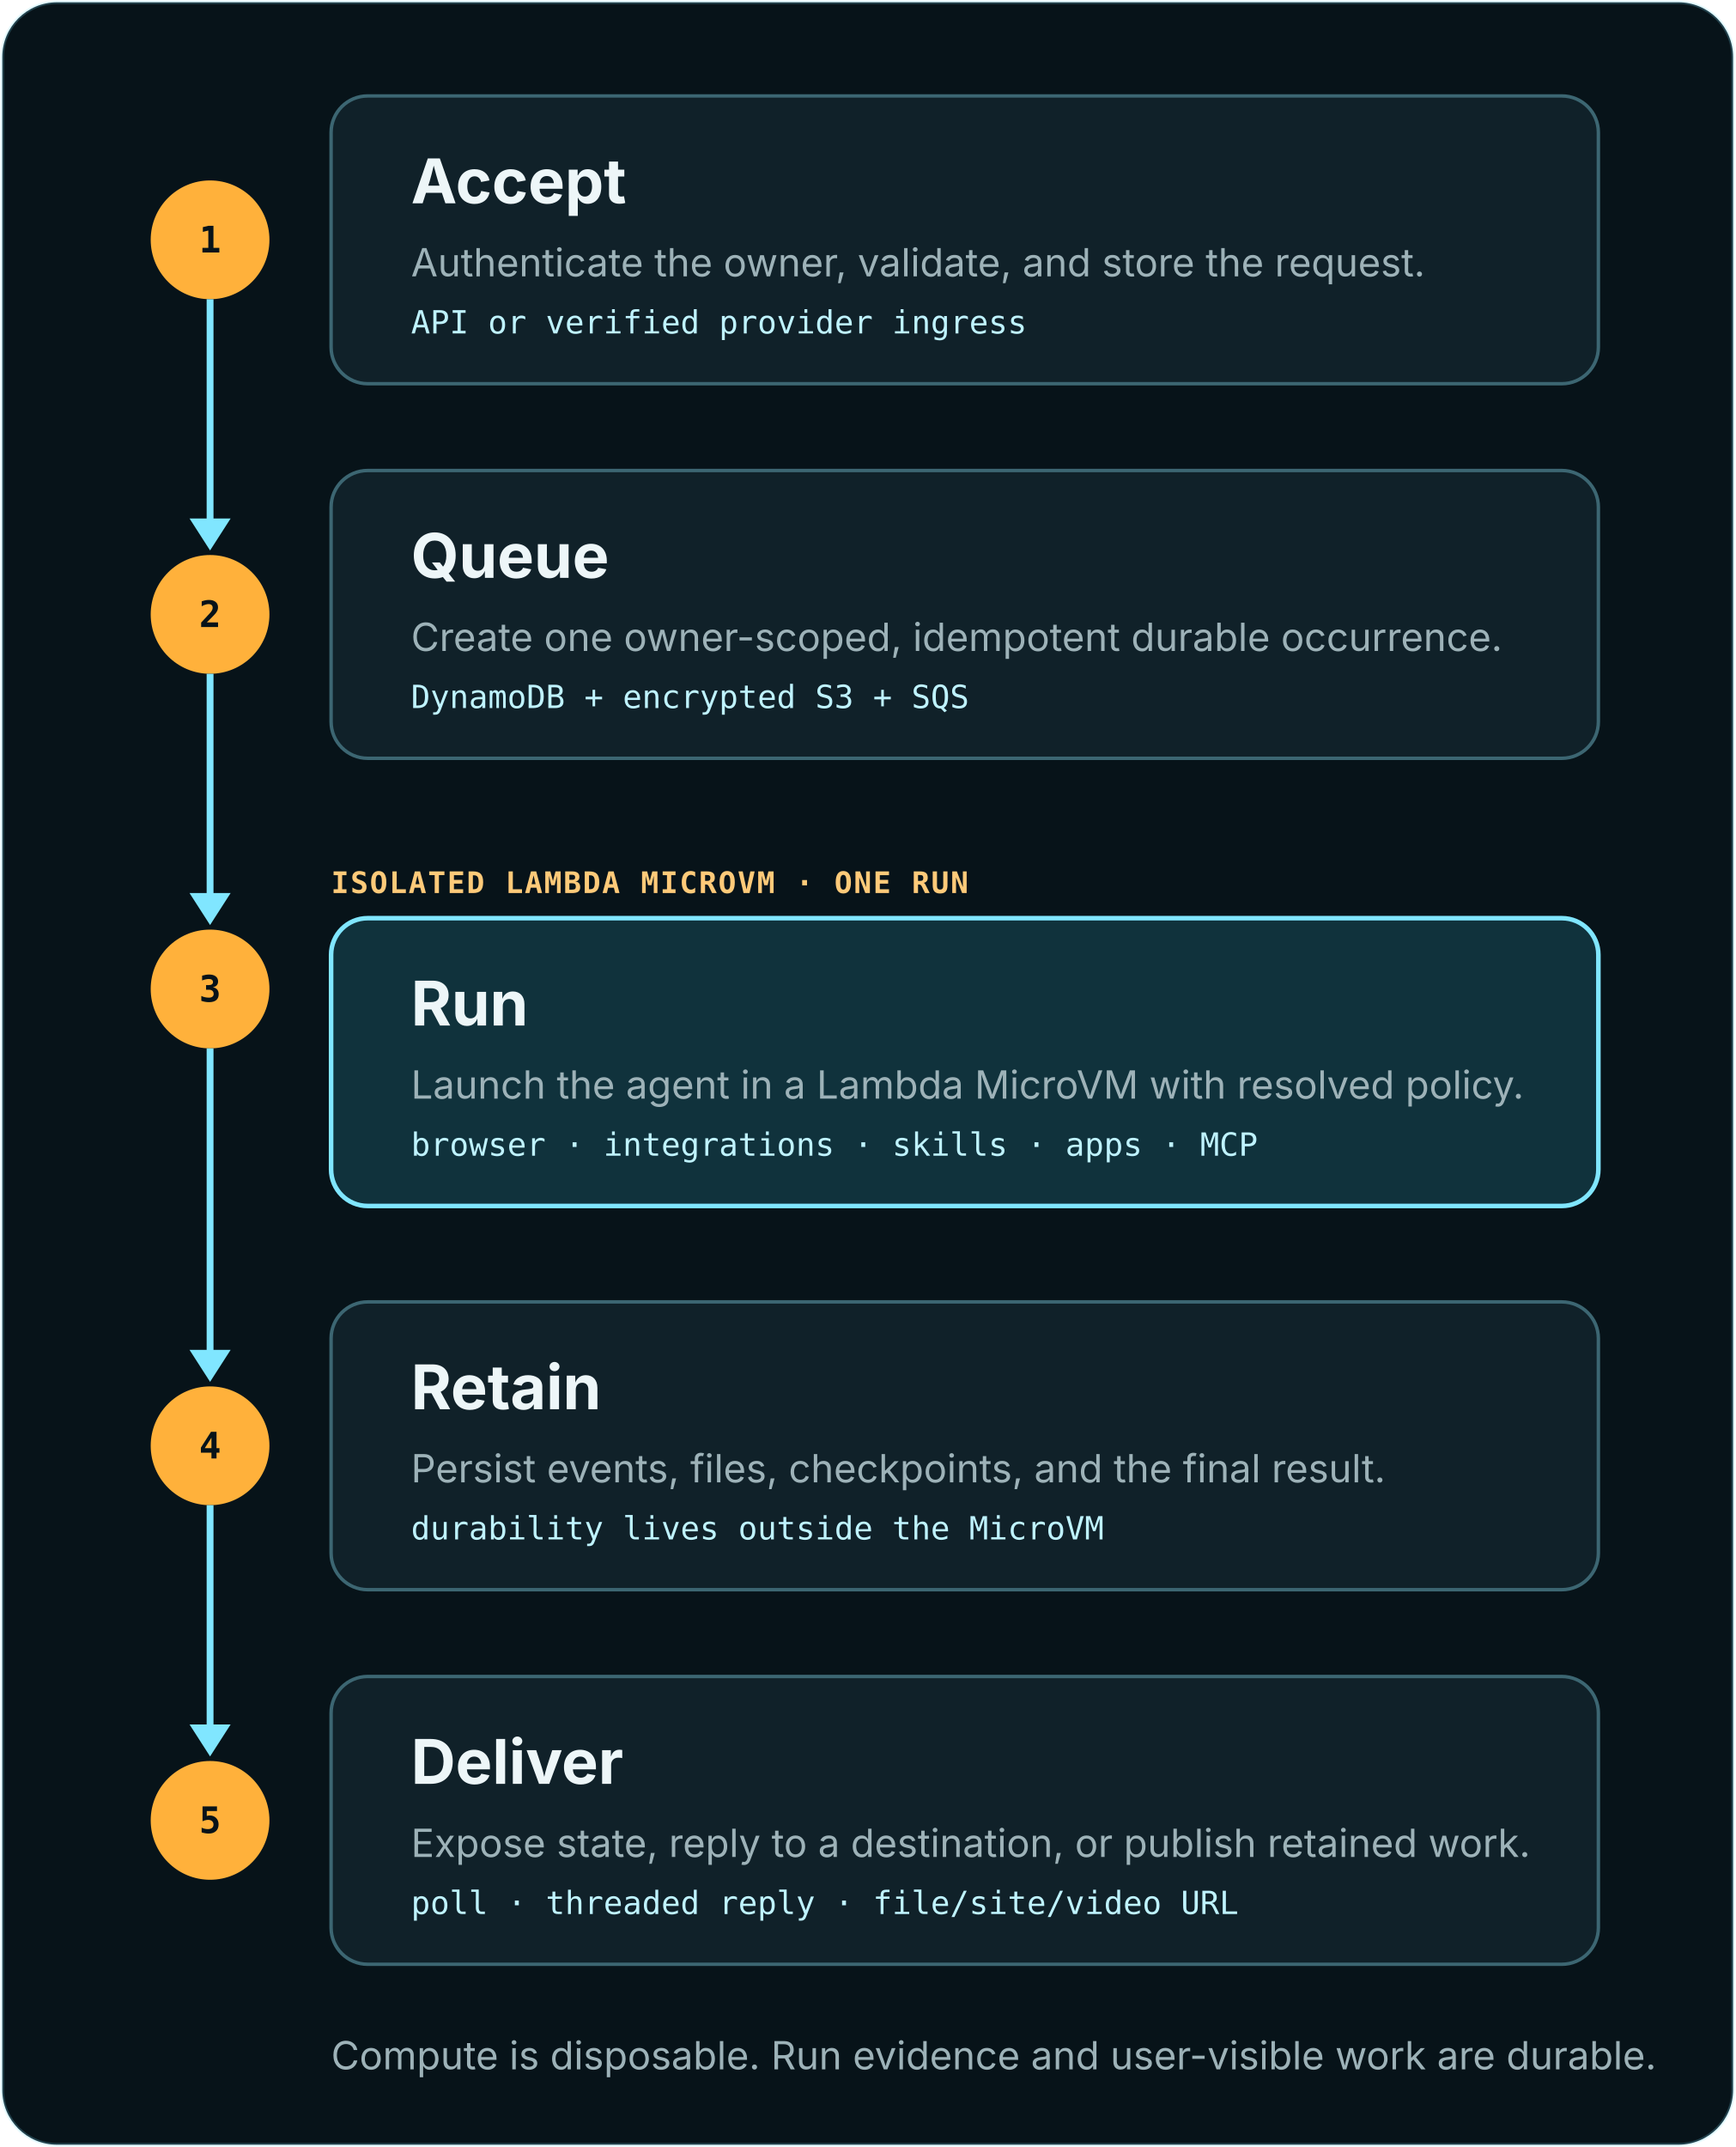
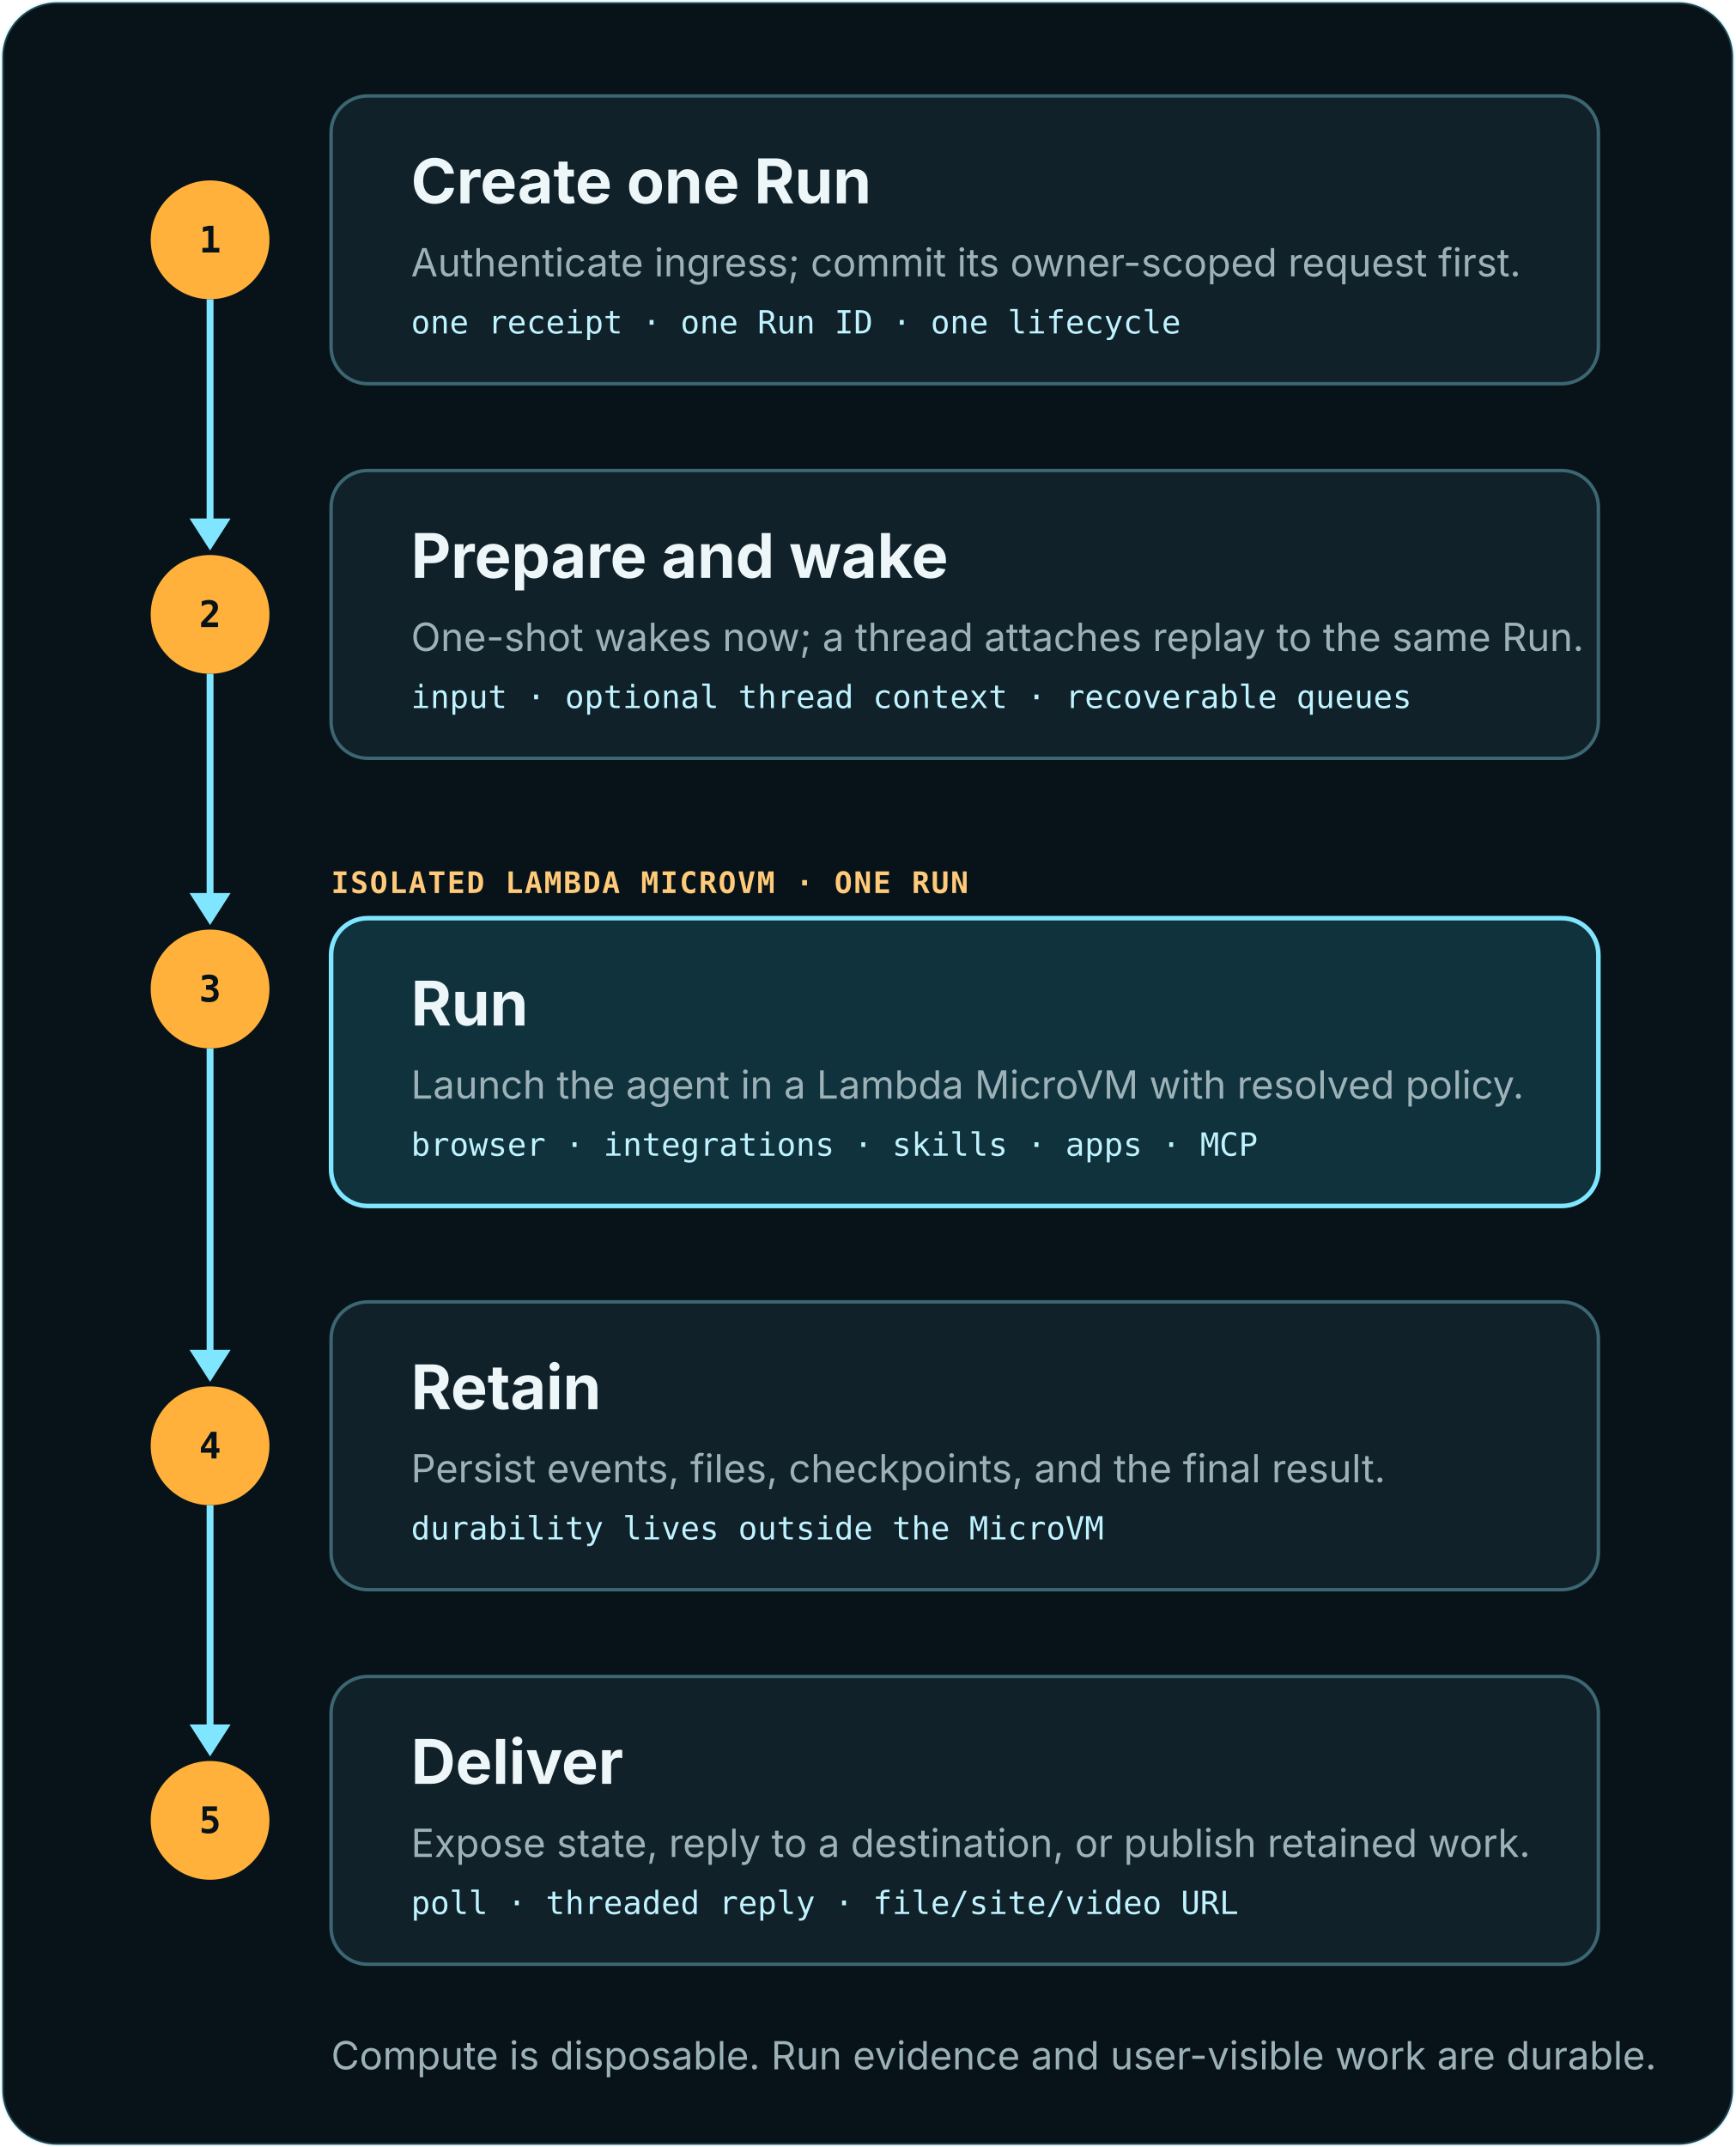
<svg xmlns="http://www.w3.org/2000/svg" viewBox="0 0 760 940" role="img" aria-labelledby="durable-execution-title durable-execution-desc" data-visual-question="What happens during one durable Rat Things run?">
  <defs>
    <style>
      .frame { fill: #071319; stroke: rgba(128, 230, 255, 0.22); stroke-width: 1.5; }
      .node { fill: #102129; stroke: #3c6672; stroke-width: 1.5; }
      .node--run { fill: #10323c; stroke: #80e6ff; stroke-width: 2; }
      .number { fill: #071319; font-family: ui-monospace, SFMono-Regular, Menlo, monospace; font-size: 16px; font-weight: 800; text-anchor: middle; dominant-baseline: middle; }
      .number-ring { fill: #ffb13b; stroke: #ffb13b; stroke-width: 2; }
      .label { fill: #edf6f8; font-family: Inter, ui-sans-serif, system-ui, sans-serif; font-size: 27px; font-weight: 700; }
      .detail { fill: #9db2b8; font-family: Inter, ui-sans-serif, system-ui, sans-serif; font-size: 17px; }
      .evidence { fill: #bff3ff; font-family: ui-monospace, SFMono-Regular, Menlo, monospace; font-size: 14px; }
      .flow { fill: none; stroke: #80e6ff; stroke-width: 3; }
      .arrow { fill: #80e6ff; }
      .boundary-label { fill: #ffca79; font-family: ui-monospace, SFMono-Regular, Menlo, monospace; font-size: 13px; font-weight: 700; letter-spacing: 0.05em; }
    </style>
  </defs>
  <rect class="frame" x="1" y="1" width="758" height="938" rx="24" />
  <g data-node="primary">
    <circle class="number-ring" cx="92" cy="105" r="25" />
    <text class="number" x="92" y="106">1</text>
    <rect class="node" x="145" y="42" width="555" height="126" rx="16" />
-     <text class="label" x="180" y="89">Accept</text>
-     <text class="detail" x="180" y="121">Authenticate the owner, validate, and store the request.</text>
-     <text class="evidence" x="180" y="146">API or verified provider ingress</text>
+     <text class="label" x="180" y="89">Create one Run</text>
+     <text class="detail" x="180" y="121">Authenticate ingress; commit its owner-scoped request first.</text>
+     <text class="evidence" x="180" y="146">one receipt · one Run ID · one lifecycle</text>
  </g>
  <line class="flow" x1="92" y1="131" x2="92" y2="234" />
  <path class="arrow" d="M 83 227 L 92 241 L 101 227 Z" />
  <g data-node="primary">
    <circle class="number-ring" cx="92" cy="269" r="25" />
    <text class="number" x="92" y="270">2</text>
    <rect class="node" x="145" y="206" width="555" height="126" rx="16" />
-     <text class="label" x="180" y="253">Queue</text>
-     <text class="detail" x="180" y="285">Create one owner-scoped, idempotent durable occurrence.</text>
-     <text class="evidence" x="180" y="310">DynamoDB + encrypted S3 + SQS</text>
+     <text class="label" x="180" y="253">Prepare and wake</text>
+     <text class="detail" x="180" y="285">One-shot wakes now; a thread attaches replay to the same Run.</text>
+     <text class="evidence" x="180" y="310">input · optional thread context · recoverable queues</text>
  </g>
  <line class="flow" x1="92" y1="295" x2="92" y2="398" />
  <path class="arrow" d="M 83 391 L 92 405 L 101 391 Z" />
  <text class="boundary-label" x="145" y="391">ISOLATED LAMBDA MICROVM · ONE RUN</text>
  <g data-node="primary">
    <circle class="number-ring" cx="92" cy="433" r="25" />
    <text class="number" x="92" y="434">3</text>
    <rect class="node--run" x="145" y="402" width="555" height="126" rx="16" />
    <text class="label" x="180" y="449">Run</text>
    <text class="detail" x="180" y="481">Launch the agent in a Lambda MicroVM with resolved policy.</text>
    <text class="evidence" x="180" y="506">browser · integrations · skills · apps · MCP</text>
  </g>
  <line class="flow" x1="92" y1="459" x2="92" y2="598" />
  <path class="arrow" d="M 83 591 L 92 605 L 101 591 Z" />
  <g data-node="primary">
    <circle class="number-ring" cx="92" cy="633" r="25" />
    <text class="number" x="92" y="634">4</text>
    <rect class="node" x="145" y="570" width="555" height="126" rx="16" />
    <text class="label" x="180" y="617">Retain</text>
    <text class="detail" x="180" y="649">Persist events, files, checkpoints, and the final result.</text>
    <text class="evidence" x="180" y="674">durability lives outside the MicroVM</text>
  </g>
  <line class="flow" x1="92" y1="659" x2="92" y2="762" />
  <path class="arrow" d="M 83 755 L 92 769 L 101 755 Z" />
  <g data-node="primary">
    <circle class="number-ring" cx="92" cy="797" r="25" />
    <text class="number" x="92" y="798">5</text>
    <rect class="node" x="145" y="734" width="555" height="126" rx="16" />
    <text class="label" x="180" y="781">Deliver</text>
    <text class="detail" x="180" y="813">Expose state, reply to a destination, or publish retained work.</text>
    <text class="evidence" x="180" y="838">poll · threaded reply · file/site/video URL</text>
  </g>
  <text class="detail" x="145" y="906">Compute is disposable. Run evidence and user-visible work are durable.</text>
</svg>
